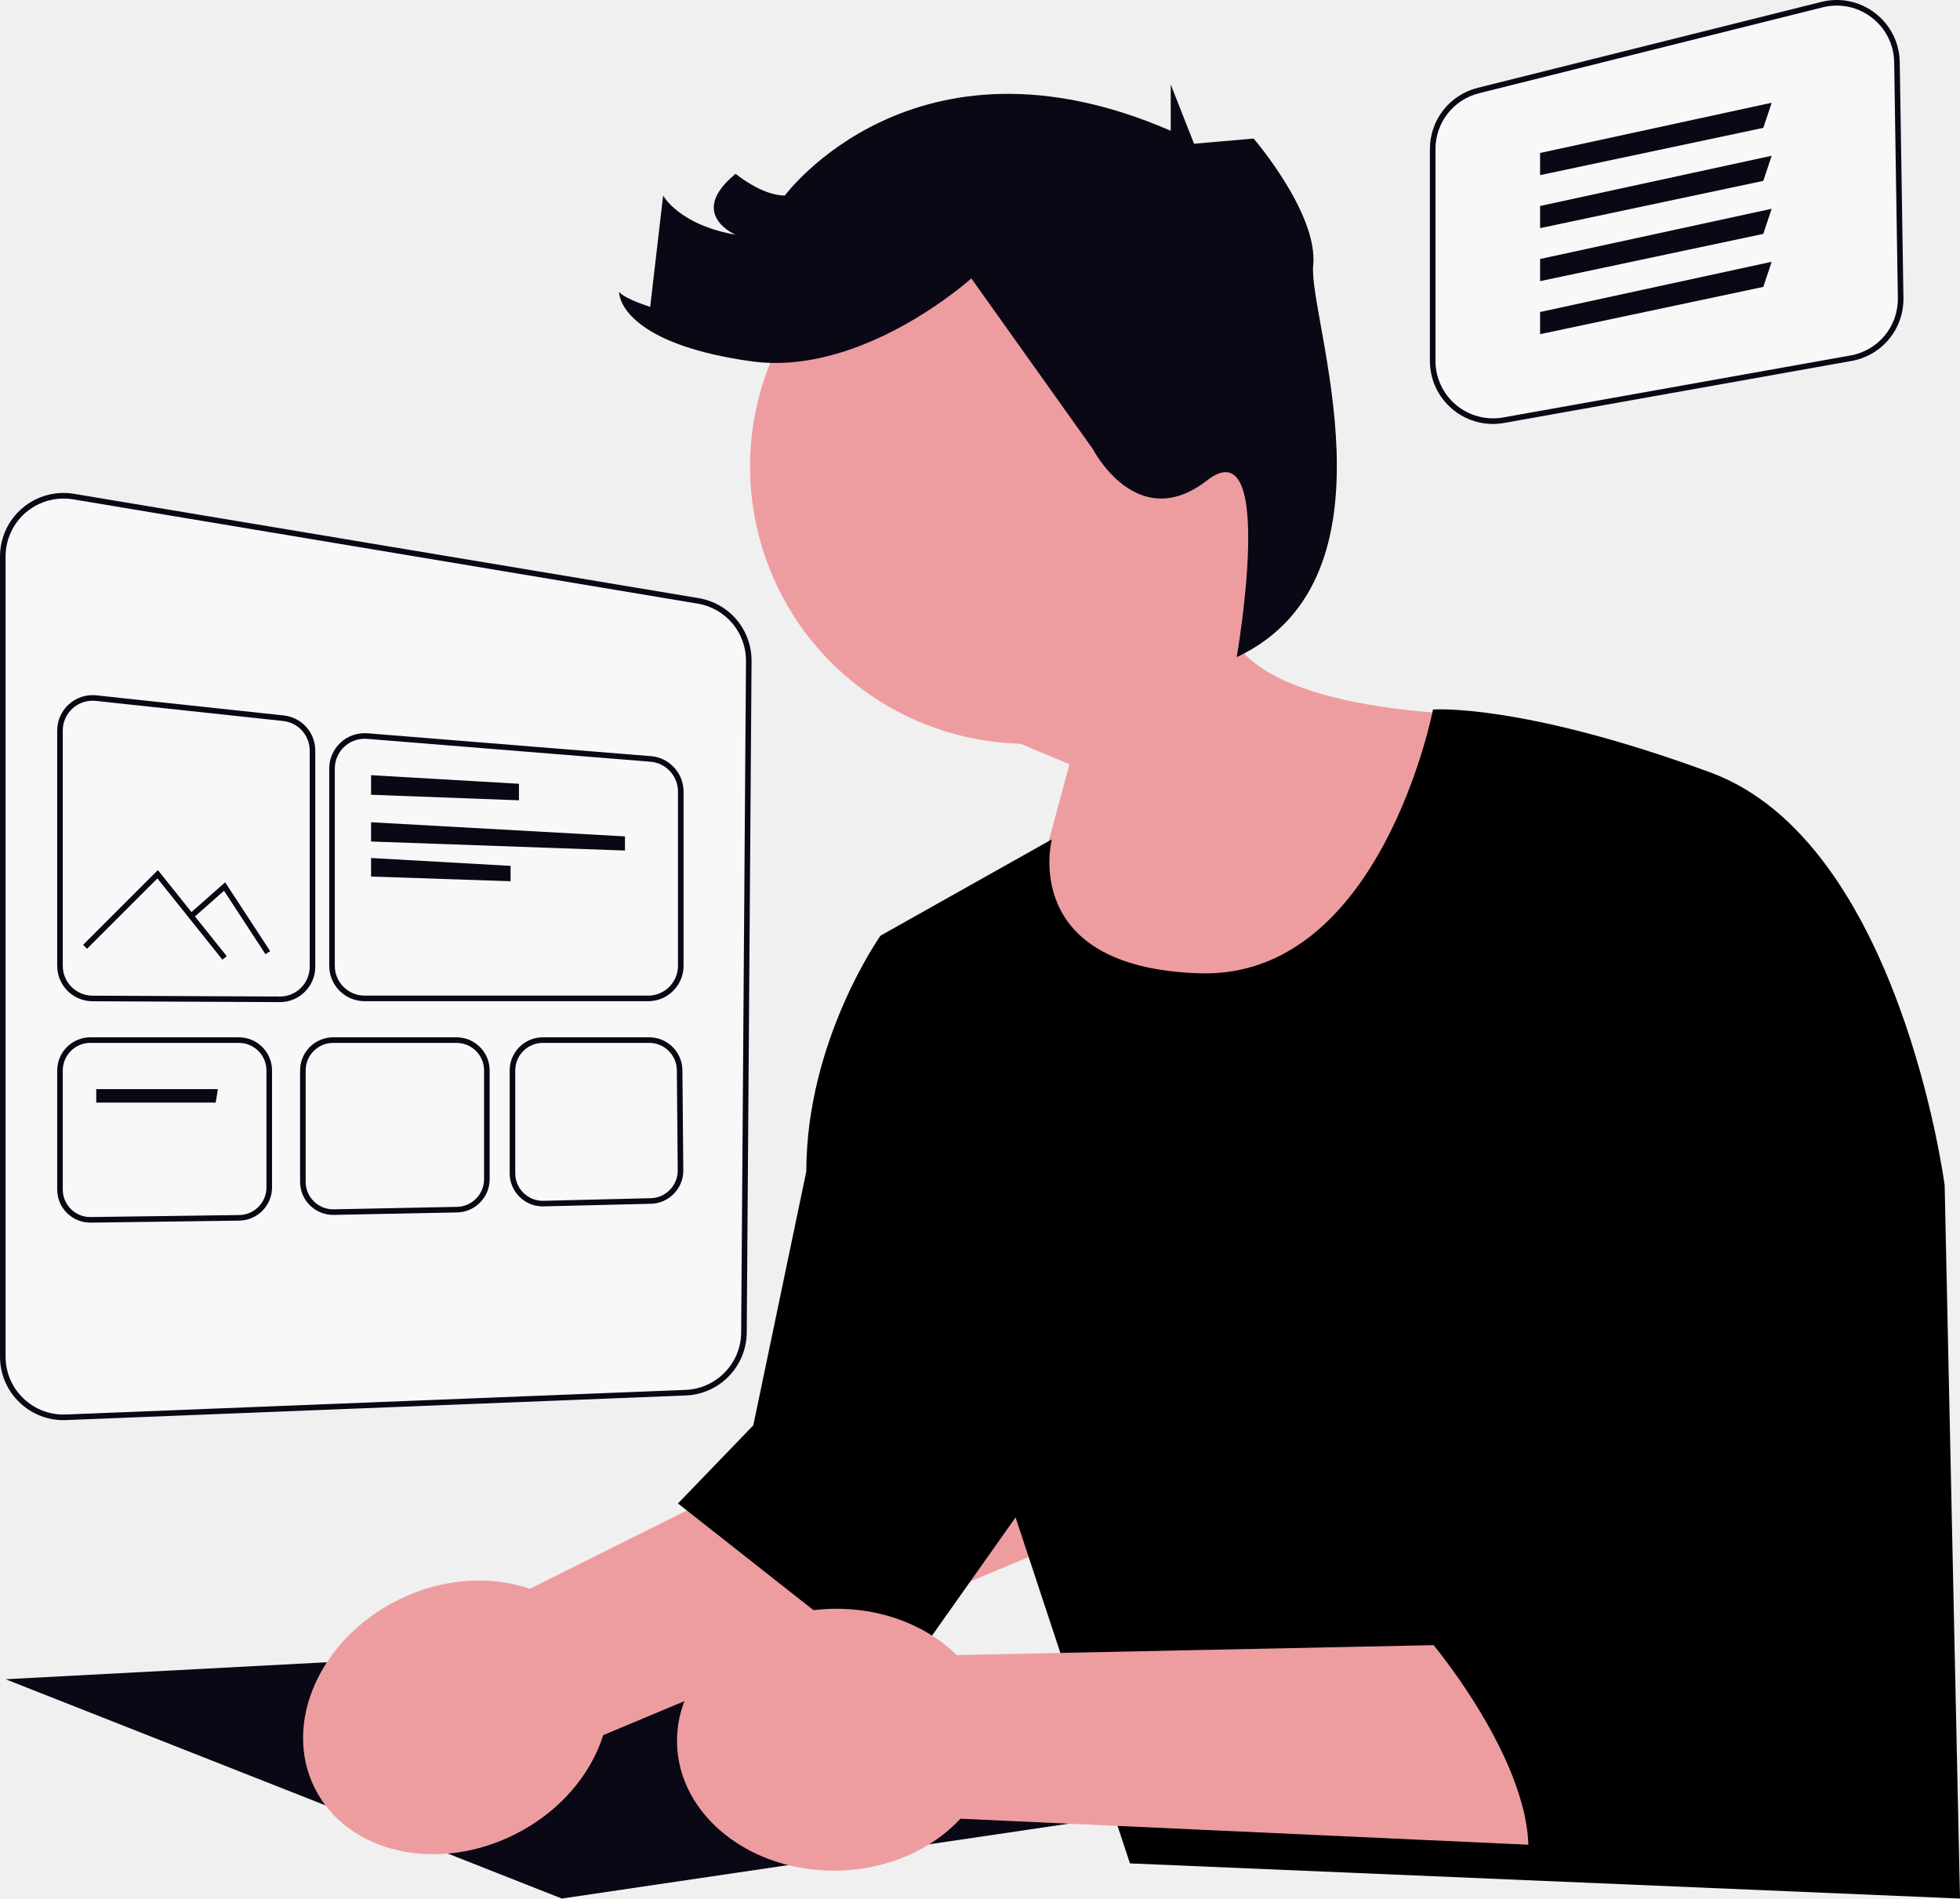
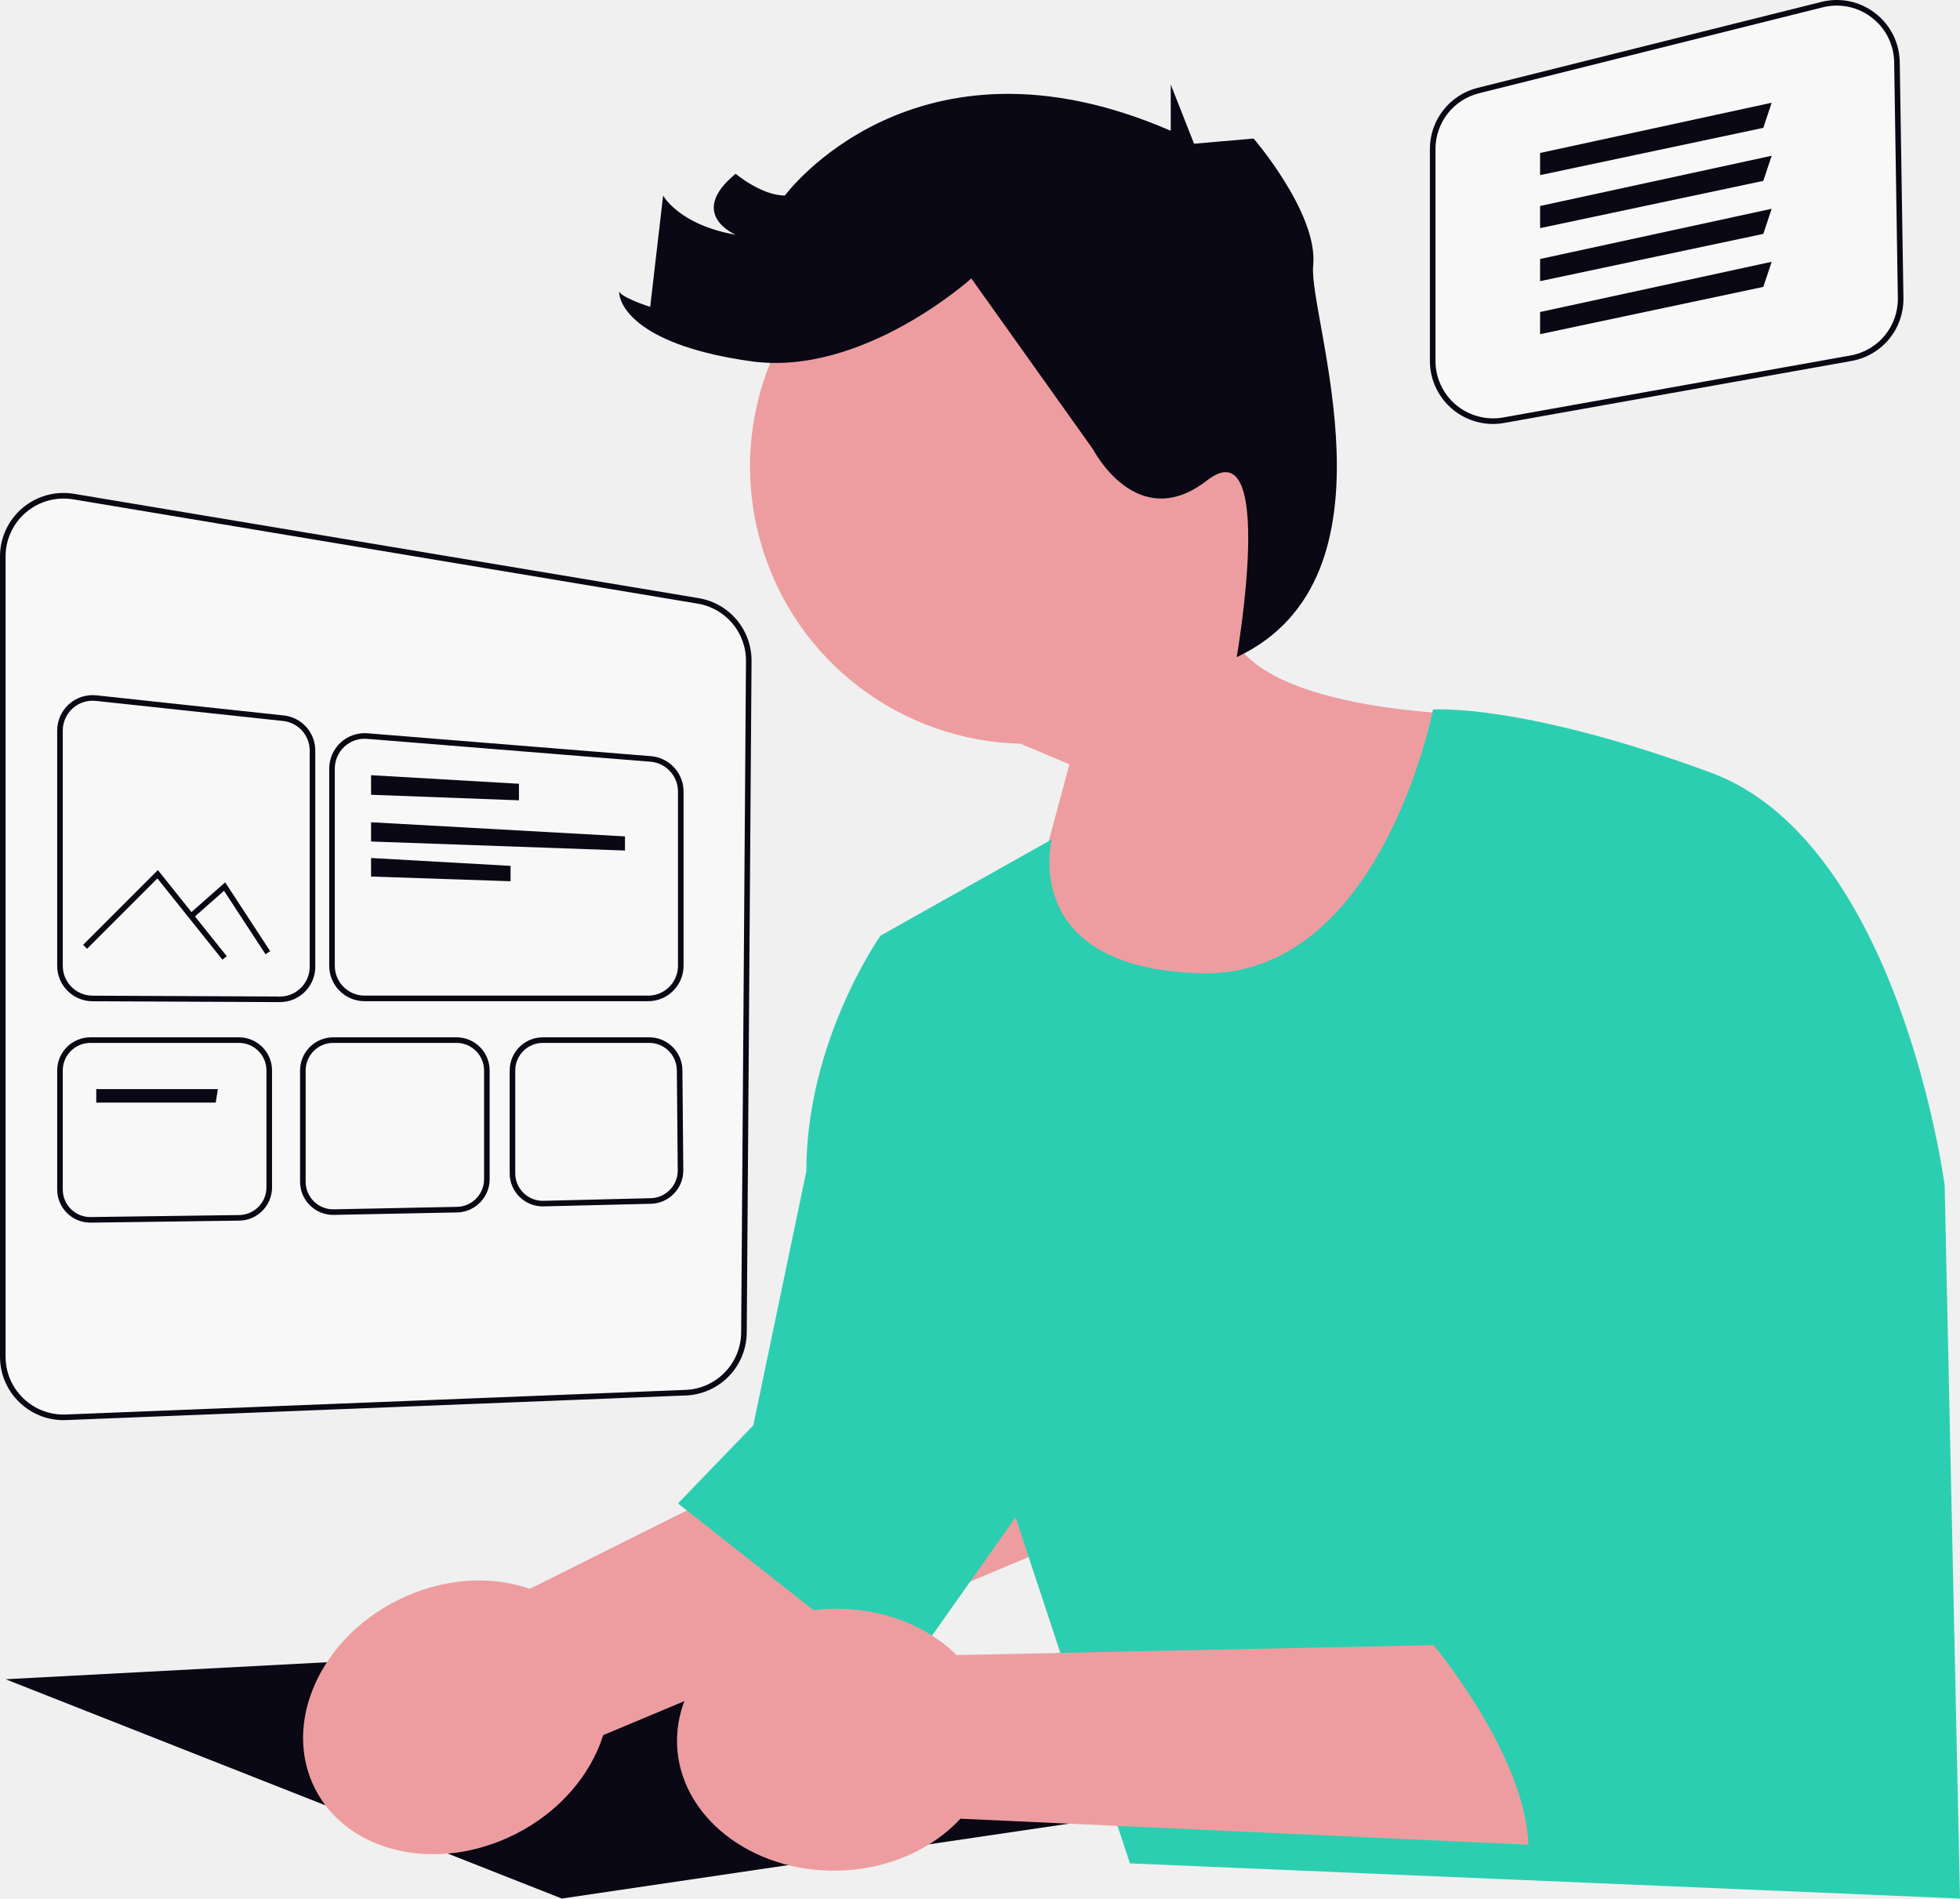
<svg xmlns="http://www.w3.org/2000/svg" width="702.5" height="680.418" viewBox="0 0 702.5 680.418" role="img" artist="Katerina Limpitsouni" source="https://undraw.co/">
  <path d="M463.614,139.785c-15.161-52.713-70.184-83.155-122.898-67.994-52.713,15.161-83.155,70.184-67.994,122.897,12.296,42.75,50.81,70.847,93.047,71.856l17.528,7.373-24.84,92.234,128.097,24.134,52.06-134s-75.569,1.415-94.86-24.635c20.84-24.501,29.417-58.636,19.86-91.865Z" fill="#ed9da0" />
  <polygon points="2 601.822 201.371 680.418 395 651.822 191 591.822 2 601.822" fill="#090814" />
  <path d="M189.896,569.416l190.763-95.219,40.667,61.808-205.121,85.842c-4.481,14.242-15.64,27.538-31.638,35.566-27.992,14.046-60.107,6.653-71.732-16.512-11.624-23.166,1.644-53.332,29.636-67.378,15.998-8.028,33.327-9.026,47.424-4.107Z" fill="#ed9da0" />
-   <path d="M513.614,254.285s-18.615,96.537-83.615,94.537-53-48-53-48l-61.395,34.5s-26.605,37.5-26.605,84.5l-19,91-27,28,80,63,41-58,41,124,297.5,12.596-5.5-255.596s-16-123-84-148-99.385-22.537-99.385-22.537Z" fill="#000000" />
+   <path d="M513.614,254.285s-18.615,96.537-83.615,94.537-53-48-53-48l-61.395,34.5s-26.605,37.5-26.605,84.5l-19,91-27,28,80,63,41-58,41,124,297.5,12.596-5.5-255.596s-16-123-84-148-99.385-22.537-99.385-22.537Z" fill="#2cceb1" />
  <path d="M348.14,99.78s-38.986,35.273-78.9,29.704c-39.914-5.569-47.34-19.493-47.34-25.062,0,0,0,1.856,11.139,5.569l4.641-39.914s5.569,10.469,25.991,14.053c0,0-17.637-7.369,0-21.85,0,0,9.282,7.797,17.637,7.797,0,0,46.412-63.12,138.308-23.206v-16.585l8.354,21.226,10.779-.937,10.571-.919s23.206,26.919,21.35,45.484,33.357,111.812-27.413,140.376c0,0,14.418-82.825-10.645-63.332-25.062,19.493-40.843-11.139-40.843-11.139l-43.627-61.264Z" fill="#090814" />
  <path d="M22.749,507.961c-5.646,0-10.965-2.139-15.062-6.077-4.312-4.144-6.688-9.721-6.688-15.702V199.447c0-6.416,2.808-12.473,7.704-16.619,4.895-4.146,11.326-5.92,17.66-4.861l223.814,37.373c10.617,1.772,18.268,10.872,18.191,21.636l-1.725,240.546c-.084,11.653-9.271,21.143-20.914,21.604l-.02-.5.02.5-222.091,8.816c-.298.012-.595.018-.892.018Z" fill="#fff" opacity=".5" />
  <path d="M22.749,508.961c-5.896,0-11.491-2.257-15.755-6.356-4.51-4.334-6.994-10.166-6.994-16.422V199.447c0-6.711,2.937-13.046,8.058-17.382,5.12-4.338,11.852-6.189,18.472-5.084l223.814,37.373c11.104,1.854,19.106,11.371,19.026,22.629l-1.725,240.547c-.086,11.853-9.176,21.566-20.877,22.535l.001.021-223.089,8.856c-.312.012-.622.019-.932.019ZM22.762,178.667c-4.877,0-9.627,1.718-13.411,4.924-4.672,3.955-7.351,9.734-7.351,15.856v286.735c0,5.707,2.266,11.027,6.381,14.98,4.095,3.937,9.55,6.01,15.221,5.781l222.09-8.816.021.5-.021-.5c11.109-.441,19.874-9.495,19.954-20.613l1.725-240.546c.072-10.27-7.227-18.952-17.356-20.643L26.199,178.953c-1.146-.191-2.295-.286-3.438-.286Z" fill="#090814" />
  <path d="M100.322,359.143h-.054l-67.145-.304c-6.961-.031-12.624-5.72-12.624-12.682v-84.346c0-3.594,1.533-7.032,4.207-9.434,2.668-2.398,6.254-3.553,9.826-3.176l67.141,7.203c6.459.693,11.329,6.114,11.329,12.609v77.447c0,3.398-1.326,6.59-3.735,8.988-2.393,2.382-5.569,3.694-8.945,3.694ZM33.192,251.131c-2.627,0-5.183.967-7.148,2.734-2.253,2.023-3.544,4.919-3.544,7.946v84.346c0,5.864,4.771,10.655,10.634,10.682l67.14.304.049,1v-1c2.844,0,5.52-1.105,7.535-3.111,2.028-2.02,3.146-4.708,3.146-7.57v-77.447c0-5.471-4.103-10.038-9.542-10.621l-67.14-7.203c-.377-.04-.754-.06-1.129-.06Z" fill="#090814" />
  <path d="M232.317,358.822h-101.636c-6.993,0-12.682-5.689-12.682-12.682v-70.698c0-3.53,1.488-6.927,4.083-9.321,2.591-2.392,6.101-3.596,9.618-3.32l101.636,8.197c6.54.527,11.663,6.08,11.663,12.641v62.501c0,6.993-5.689,12.682-12.683,12.682ZM130.693,264.76c-2.675,0-5.279,1.008-7.255,2.83-2.185,2.017-3.438,4.878-3.438,7.852v70.698c0,5.89,4.792,10.682,10.682,10.682h101.636c5.891,0,10.683-4.792,10.683-10.682v-62.501c0-5.526-4.315-10.203-9.823-10.647l-101.636-8.197c-.283-.022-.566-.034-.848-.034Z" fill="#090814" />
  <polygon points="133 277.822 133 284.837 186 286.822 186 280.896 133 277.822" fill="#090814" />
  <polygon points="133 294.689 133 301.586 224 304.822 224 299.755 133 294.689" fill="#090814" />
  <polygon points="133 307.497 133 314.148 183 315.822 183 310.322 133 307.497" fill="#090814" />
  <path d="M32.371,438.181c-3.139,0-6.1-1.215-8.336-3.421-2.279-2.249-3.535-5.251-3.535-8.454v-42.667c0-6.548,5.327-11.875,11.875-11.875h53.249c6.549,0,11.876,5.327,11.876,11.875v41.947c0,6.46-5.255,11.787-11.715,11.875l-53.414.721ZM32.375,373.763c-5.445,0-9.875,4.43-9.875,9.875v42.667c0,2.664,1.044,5.16,2.939,7.03,1.86,1.835,4.321,2.845,6.932,2.845l.139-.001,53.248-.72c5.372-.073,9.742-4.502,9.742-9.875v-41.947c0-5.445-4.431-9.875-9.876-9.875h-53.249Z" fill="#090814" />
  <path d="M119.423,435.41c-3.123,0-6.073-1.206-8.307-3.395-2.297-2.251-3.562-5.263-3.562-8.481v-39.896c0-6.548,5.327-11.875,11.876-11.875h44.194c6.549,0,11.876,5.327,11.876,11.875v39.013c0,6.418-5.222,11.745-11.64,11.874l-44.438.885ZM119.43,373.763c-5.445,0-9.876,4.43-9.876,9.875v39.896c0,2.676,1.052,5.181,2.963,7.052,1.857,1.821,4.31,2.823,6.906,2.823l.204-.002,44.194-.883c5.337-.106,9.679-4.536,9.679-9.874v-39.013c0-5.445-4.431-9.875-9.876-9.875h-44.194Z" fill="#090814" />
  <path d="M194.547,432.363c-3.112,0-6.055-1.199-8.286-3.376-2.31-2.254-3.582-5.272-3.582-8.499v-36.849c0-6.548,5.327-11.875,11.876-11.875h38.161c6.49,0,11.817,5.28,11.875,11.77l.318,35.907c.057,6.446-5.14,11.819-11.584,11.977l-38.778.946ZM194.555,373.763c-5.445,0-9.876,4.43-9.876,9.875v36.849c0,2.683,1.058,5.193,2.979,7.067,1.856,1.811,4.303,2.808,6.89,2.808l.253-.003,38.477-.941c5.358-.131,9.68-4.6,9.633-9.96l-.318-35.907c-.048-5.397-4.478-9.788-9.875-9.788h-38.161Z" fill="#090814" />
  <polygon points="34.5 390.322 34.5 395.169 77.315 395.169 78.09 390.322 34.5 390.322" fill="#090814" />
  <polygon points="79.719 343.946 56.417 314.819 31.207 340.029 29.793 338.615 56.583 311.825 81.281 342.697 79.719 343.946" fill="#090814" />
  <polygon points="95.163 341.986 80.295 319.246 69.162 329.072 67.838 327.572 80.705 316.218 96.837 340.891 95.163 341.986" fill="#090814" />
  <path d="M535.099,150.942c-5.032,0-9.932-1.756-13.859-5.046-4.919-4.118-7.739-10.159-7.739-16.574V53.419c0-9.938,6.733-18.562,16.375-20.972L653.048,1.654c6.438-1.61,13.151-.213,18.413,3.83,5.263,4.043,8.341,10.168,8.444,16.804l1.32,84.48c.167,10.655-7.327,19.747-17.817,21.619l-124.493,22.216c-1.271.227-2.549.339-3.816.339Z" fill="#fff" opacity=".5" />
  <path d="M535.099,151.942c-5.286,0-10.437-1.875-14.501-5.279-5.146-4.308-8.098-10.628-8.098-17.341V53.419c0-10.398,7.045-19.421,17.133-21.942L652.806.683c6.733-1.683,13.758-.224,19.265,4.007,5.506,4.231,8.727,10.639,8.835,17.582l1.32,84.48c.175,11.148-7.665,20.661-18.642,22.619l-124.493,22.216c-1.317.235-2.66.354-3.992.354ZM658.33,2c-1.677,0-3.368.206-5.04.624l-123.173,30.793c-9.195,2.298-15.617,10.523-15.617,20.002v75.902c0,6.119,2.69,11.88,7.381,15.808,4.641,3.886,10.896,5.554,16.858,4.489l124.493-22.216c10.006-1.785,17.152-10.457,16.993-20.619l-1.32-84.48c-.099-6.329-3.034-12.17-8.054-16.027-3.653-2.807-8.038-4.277-12.521-4.277Z" fill="#090814" />
  <polygon points="552 54.822 552 62.762 632 45.822 635 36.822 552 54.822" fill="#090814" />
  <polygon points="552 73.822 552 81.762 632 64.822 635 55.822 552 73.822" fill="#090814" />
  <polygon points="552 92.822 552 100.762 632 83.822 635 74.822 552 92.822" fill="#090814" />
  <polygon points="552 111.822 552 119.762 632 102.822 635 93.822 552 111.822" fill="#090814" />
  <path d="M342.898,593.159l213.161-4.439,10.31,73.265-222.125-10.179c-10.144,10.955-25.919,18.198-43.813,18.609-31.31.718-57.174-19.705-57.769-45.617-.595-25.912,24.305-47.5,55.616-48.218,17.894-.411,33.984,6.102,44.62,16.58Z" fill="#ed9da0" />
-   <path d="M555,430.822s-7,44,14,59c0,0-7,54,10,71,0,0-31.24,1.265-25.12,17.632,0,0-45.88-7.632-39.88,11.368,0,0,42.459,50.959,32.229,83.98l138.771-6.98,15.488-79.903" fill="#000000" />
+   <path d="M555,430.822s-7,44,14,59c0,0-7,54,10,71,0,0-31.24,1.265-25.12,17.632,0,0-45.88-7.632-39.88,11.368,0,0,42.459,50.959,32.229,83.98l138.771-6.98,15.488-79.903" fill="#2cceb1" />
</svg>
